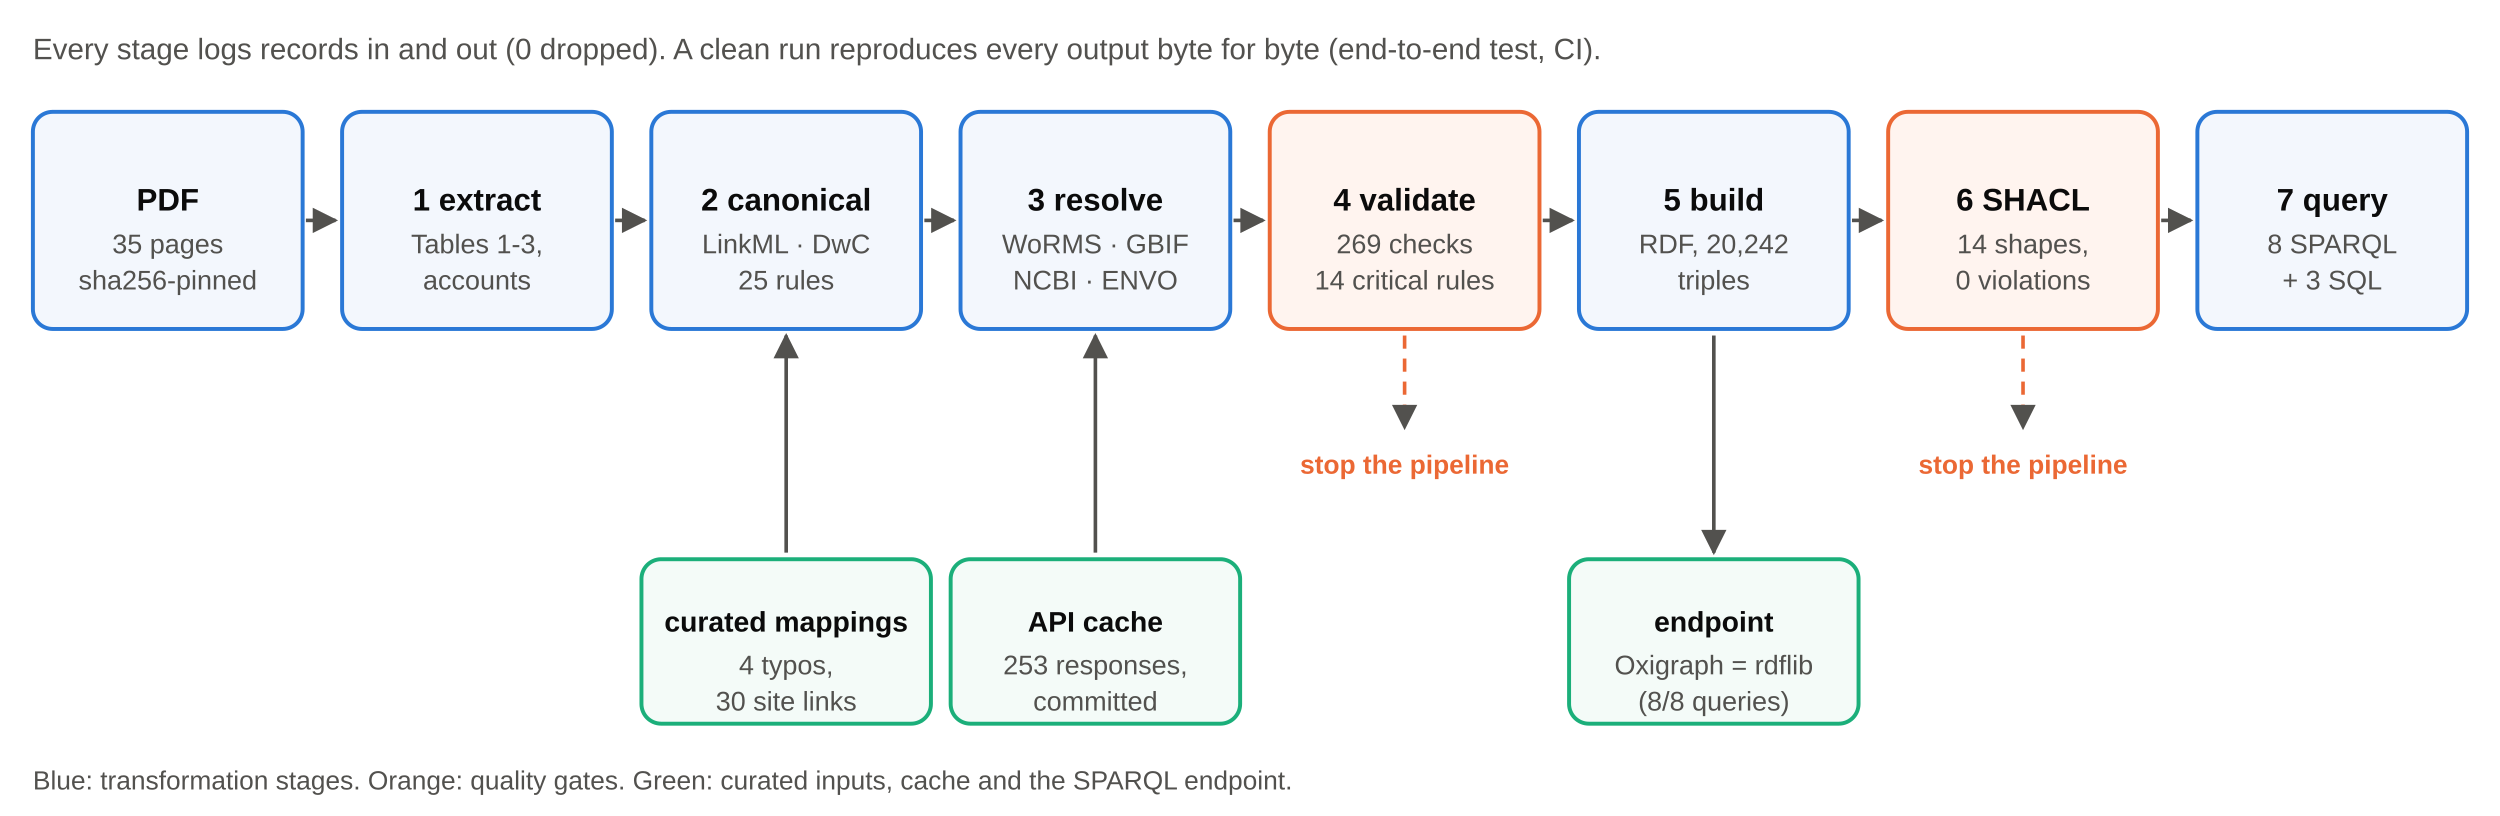
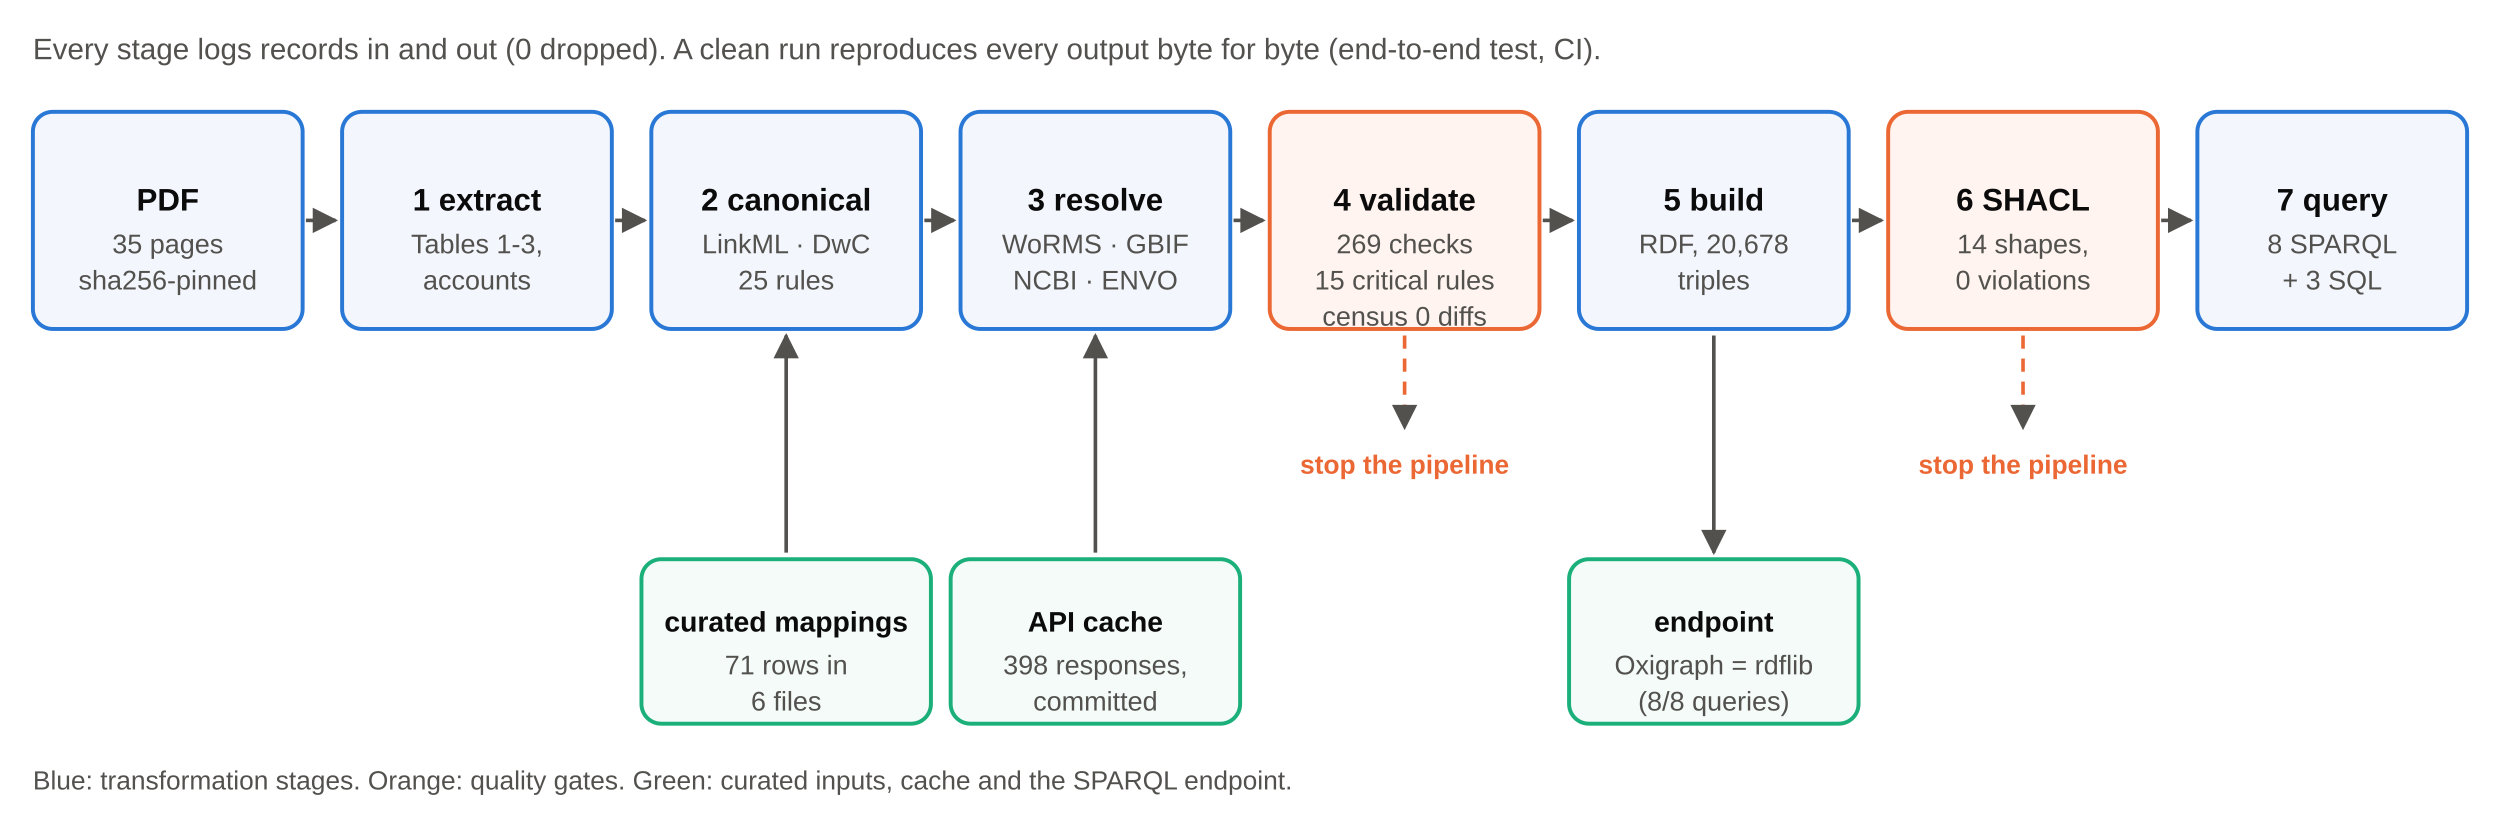
<svg xmlns="http://www.w3.org/2000/svg" viewBox="0 0 760 248" width="760" height="248" font-family="Liberation Sans, Arial, sans-serif">
  <defs>
    <marker id="ah" viewBox="0 0 10 10" refX="9" refY="5" markerWidth="7" markerHeight="7" orient="auto-start-reverse">
      <path d="M0,0 L10,5 L0,10 z" fill="#52514e" />
    </marker>
  </defs>
  <rect x="10" y="34" width="82" height="66" rx="6" fill="#f3f7fd" stroke="#2a78d6" stroke-width="1.2" />
  <text x="51.0" y="64.0" text-anchor="middle" font-size="9.5" font-weight="700" fill="#0b0b0b">PDF</text>
  <text x="51.0" y="77.0" text-anchor="middle" font-size="8.2" fill="#52514e">35 pages</text>
  <text x="51.0" y="88.0" text-anchor="middle" font-size="8.2" fill="#52514e">sha256-pinned</text>
  <rect x="104" y="34" width="82" height="66" rx="6" fill="#f3f7fd" stroke="#2a78d6" stroke-width="1.2" />
  <text x="145.0" y="64.0" text-anchor="middle" font-size="9.5" font-weight="700" fill="#0b0b0b">1 extract</text>
  <text x="145.0" y="77.0" text-anchor="middle" font-size="8.2" fill="#52514e">Tables 1-3,</text>
  <text x="145.0" y="88.0" text-anchor="middle" font-size="8.2" fill="#52514e">accounts</text>
  <line x1="93" y1="67.0" x2="102" y2="67.0" stroke="#52514e" stroke-width="1.1" marker-end="url(#ah)" />
  <rect x="198" y="34" width="82" height="66" rx="6" fill="#f3f7fd" stroke="#2a78d6" stroke-width="1.2" />
  <text x="239.0" y="64.0" text-anchor="middle" font-size="9.5" font-weight="700" fill="#0b0b0b">2 canonical</text>
  <text x="239.0" y="77.0" text-anchor="middle" font-size="8.2" fill="#52514e">LinkML · DwC</text>
  <text x="239.0" y="88.0" text-anchor="middle" font-size="8.2" fill="#52514e">25 rules</text>
  <line x1="187" y1="67.0" x2="196" y2="67.0" stroke="#52514e" stroke-width="1.1" marker-end="url(#ah)" />
  <rect x="292" y="34" width="82" height="66" rx="6" fill="#f3f7fd" stroke="#2a78d6" stroke-width="1.2" />
  <text x="333.0" y="64.0" text-anchor="middle" font-size="9.5" font-weight="700" fill="#0b0b0b">3 resolve</text>
  <text x="333.0" y="77.0" text-anchor="middle" font-size="8.2" fill="#52514e">WoRMS · GBIF</text>
  <text x="333.0" y="88.0" text-anchor="middle" font-size="8.2" fill="#52514e">NCBI · ENVO</text>
  <line x1="281" y1="67.0" x2="290" y2="67.0" stroke="#52514e" stroke-width="1.1" marker-end="url(#ah)" />
  <rect x="386" y="34" width="82" height="66" rx="6" fill="#fff4ef" stroke="#eb6834" stroke-width="1.2" />
  <text x="427.0" y="64.0" text-anchor="middle" font-size="9.5" font-weight="700" fill="#0b0b0b">4 validate</text>
  <text x="427.0" y="77.0" text-anchor="middle" font-size="8.2" fill="#52514e">269 checks</text>
-   <text x="427.0" y="88.0" text-anchor="middle" font-size="8.2" fill="#52514e">14 critical rules</text>
+   <text x="427.0" y="88.0" text-anchor="middle" font-size="8.2" fill="#52514e">15 critical rules</text>
+   <text x="427.0" y="99.0" text-anchor="middle" font-size="8.2" fill="#52514e">census 0 diffs</text>
  <line x1="375" y1="67.0" x2="384" y2="67.0" stroke="#52514e" stroke-width="1.1" marker-end="url(#ah)" />
  <rect x="480" y="34" width="82" height="66" rx="6" fill="#f3f7fd" stroke="#2a78d6" stroke-width="1.2" />
  <text x="521.0" y="64.0" text-anchor="middle" font-size="9.5" font-weight="700" fill="#0b0b0b">5 build</text>
-   <text x="521.0" y="77.0" text-anchor="middle" font-size="8.2" fill="#52514e">RDF, 20,242</text>
+   <text x="521.0" y="77.0" text-anchor="middle" font-size="8.2" fill="#52514e">RDF, 20,678</text>
  <text x="521.0" y="88.0" text-anchor="middle" font-size="8.2" fill="#52514e">triples</text>
  <line x1="469" y1="67.0" x2="478" y2="67.0" stroke="#52514e" stroke-width="1.1" marker-end="url(#ah)" />
  <rect x="574" y="34" width="82" height="66" rx="6" fill="#fff4ef" stroke="#eb6834" stroke-width="1.2" />
  <text x="615.0" y="64.0" text-anchor="middle" font-size="9.5" font-weight="700" fill="#0b0b0b">6 SHACL</text>
  <text x="615.0" y="77.0" text-anchor="middle" font-size="8.2" fill="#52514e">14 shapes,</text>
  <text x="615.0" y="88.0" text-anchor="middle" font-size="8.2" fill="#52514e">0 violations</text>
  <line x1="563" y1="67.0" x2="572" y2="67.0" stroke="#52514e" stroke-width="1.1" marker-end="url(#ah)" />
  <rect x="668" y="34" width="82" height="66" rx="6" fill="#f3f7fd" stroke="#2a78d6" stroke-width="1.2" />
  <text x="709.0" y="64.0" text-anchor="middle" font-size="9.5" font-weight="700" fill="#0b0b0b">7 query</text>
  <text x="709.0" y="77.0" text-anchor="middle" font-size="8.2" fill="#52514e">8 SPARQL</text>
  <text x="709.0" y="88.0" text-anchor="middle" font-size="8.2" fill="#52514e">+ 3 SQL</text>
  <line x1="657" y1="67.0" x2="666" y2="67.0" stroke="#52514e" stroke-width="1.1" marker-end="url(#ah)" />
  <line x1="427.0" y1="102" x2="427.0" y2="130" stroke="#eb6834" stroke-width="1.1" stroke-dasharray="4 3" marker-end="url(#ah)" />
  <text x="427.0" y="144" text-anchor="middle" font-size="8" fill="#eb6834" font-weight="700">stop the pipeline</text>
  <line x1="615.0" y1="102" x2="615.0" y2="130" stroke="#eb6834" stroke-width="1.1" stroke-dasharray="4 3" marker-end="url(#ah)" />
  <text x="615.0" y="144" text-anchor="middle" font-size="8" fill="#eb6834" font-weight="700">stop the pipeline</text>
  <rect x="195" y="170" width="88" height="50" rx="6" fill="#f4fbf8" stroke="#1baf7a" stroke-width="1.2" />
  <text x="239.0" y="192.0" text-anchor="middle" font-size="8.6" font-weight="700" fill="#0b0b0b">curated mappings</text>
-   <text x="239.0" y="205.0" text-anchor="middle" font-size="8.2" fill="#52514e">4 typos,</text>
-   <text x="239.0" y="216.0" text-anchor="middle" font-size="8.2" fill="#52514e">30 site links</text>
+   <text x="239.0" y="205.0" text-anchor="middle" font-size="8.2" fill="#52514e">71 rows in</text>
+   <text x="239.0" y="216.0" text-anchor="middle" font-size="8.2" fill="#52514e">6 files</text>
  <line x1="239.0" y1="168" x2="239.0" y2="102" stroke="#52514e" stroke-width="1.1" marker-end="url(#ah)" />
  <rect x="289" y="170" width="88" height="50" rx="6" fill="#f4fbf8" stroke="#1baf7a" stroke-width="1.2" />
  <text x="333.0" y="192.0" text-anchor="middle" font-size="8.6" font-weight="700" fill="#0b0b0b">API cache</text>
-   <text x="333.0" y="205.0" text-anchor="middle" font-size="8.2" fill="#52514e">253 responses,</text>
+   <text x="333.0" y="205.0" text-anchor="middle" font-size="8.2" fill="#52514e">398 responses,</text>
  <text x="333.0" y="216.0" text-anchor="middle" font-size="8.2" fill="#52514e">committed</text>
  <line x1="333.0" y1="168" x2="333.0" y2="102" stroke="#52514e" stroke-width="1.1" marker-end="url(#ah)" />
  <rect x="477" y="170" width="88" height="50" rx="6" fill="#f4fbf8" stroke="#1baf7a" stroke-width="1.2" />
  <text x="521.0" y="192.0" text-anchor="middle" font-size="8.6" font-weight="700" fill="#0b0b0b">endpoint</text>
  <text x="521.0" y="205.0" text-anchor="middle" font-size="8.2" fill="#52514e">Oxigraph = rdflib</text>
  <text x="521.0" y="216.0" text-anchor="middle" font-size="8.2" fill="#52514e">(8/8 queries)</text>
  <line x1="521.0" y1="102" x2="521.0" y2="168" stroke="#52514e" stroke-width="1.1" marker-end="url(#ah)" />
  <text x="10" y="18" font-size="9" fill="#52514e">Every stage logs records in and out (0 dropped). A clean run reproduces every output byte for byte (end-to-end test, CI).</text>
  <text x="10" y="240" font-size="8" fill="#52514e">Blue: transformation stages. Orange: quality gates. Green: curated inputs, cache and the SPARQL endpoint.</text>
</svg>
